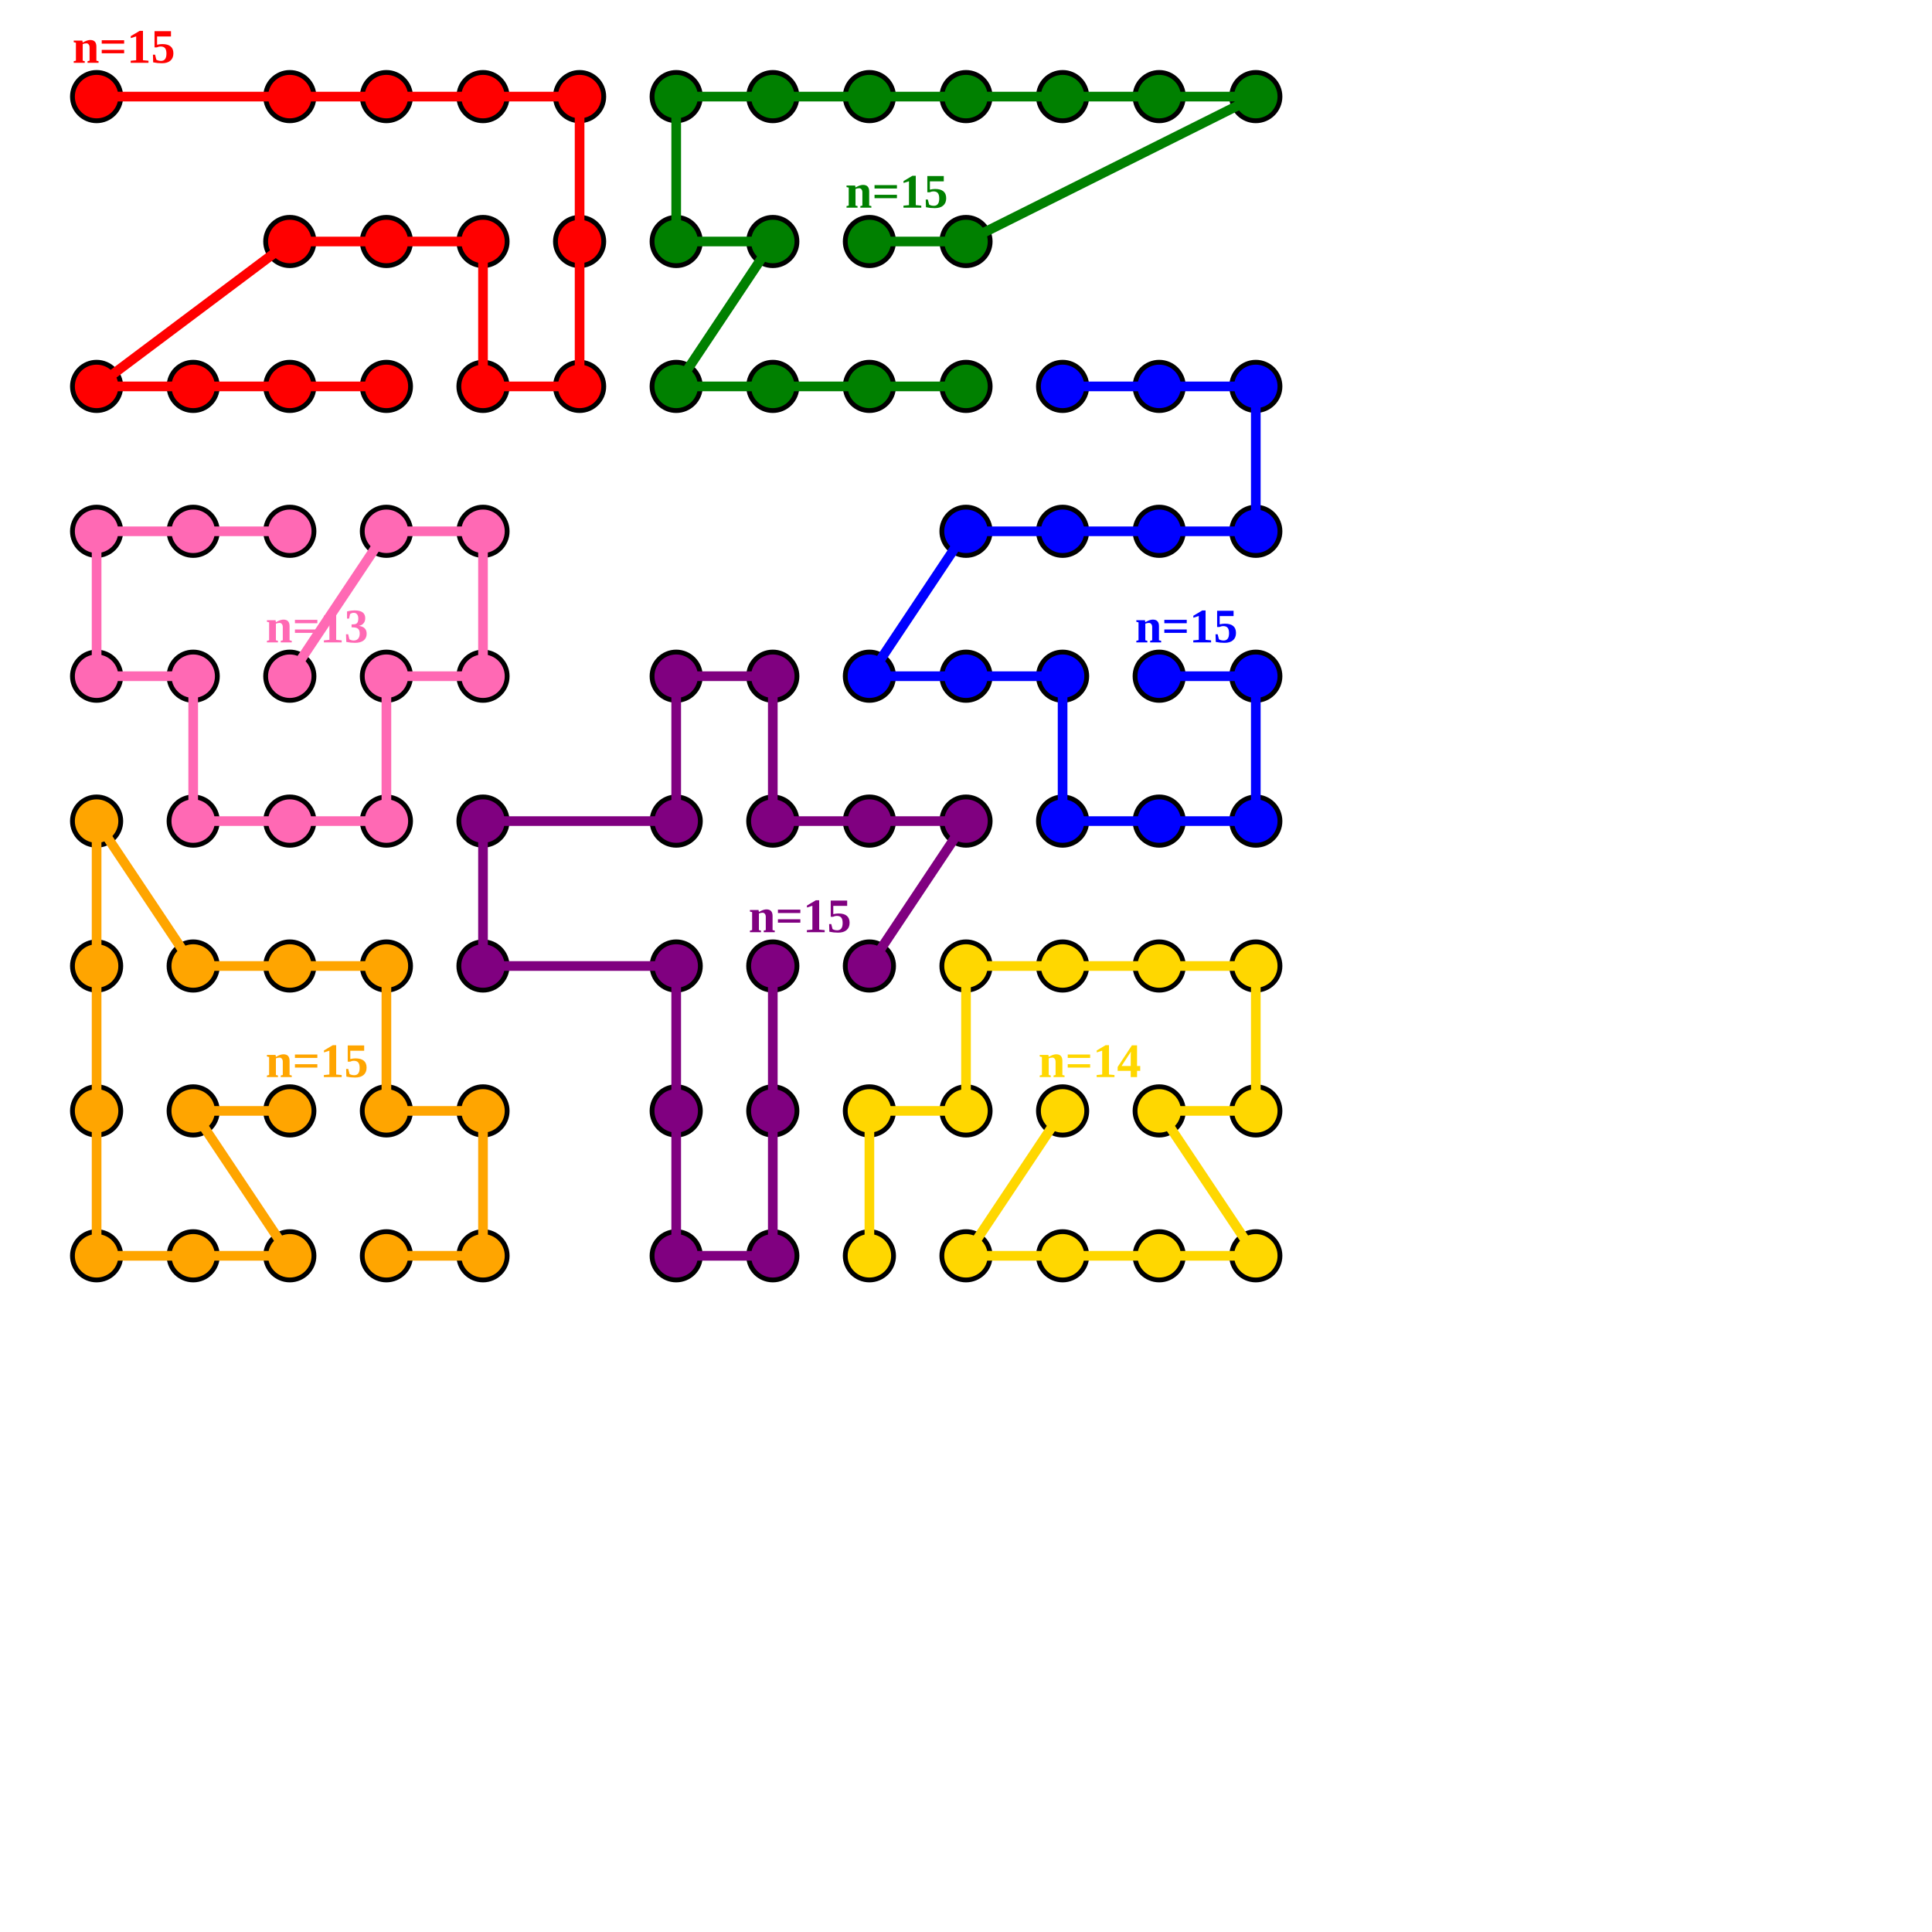
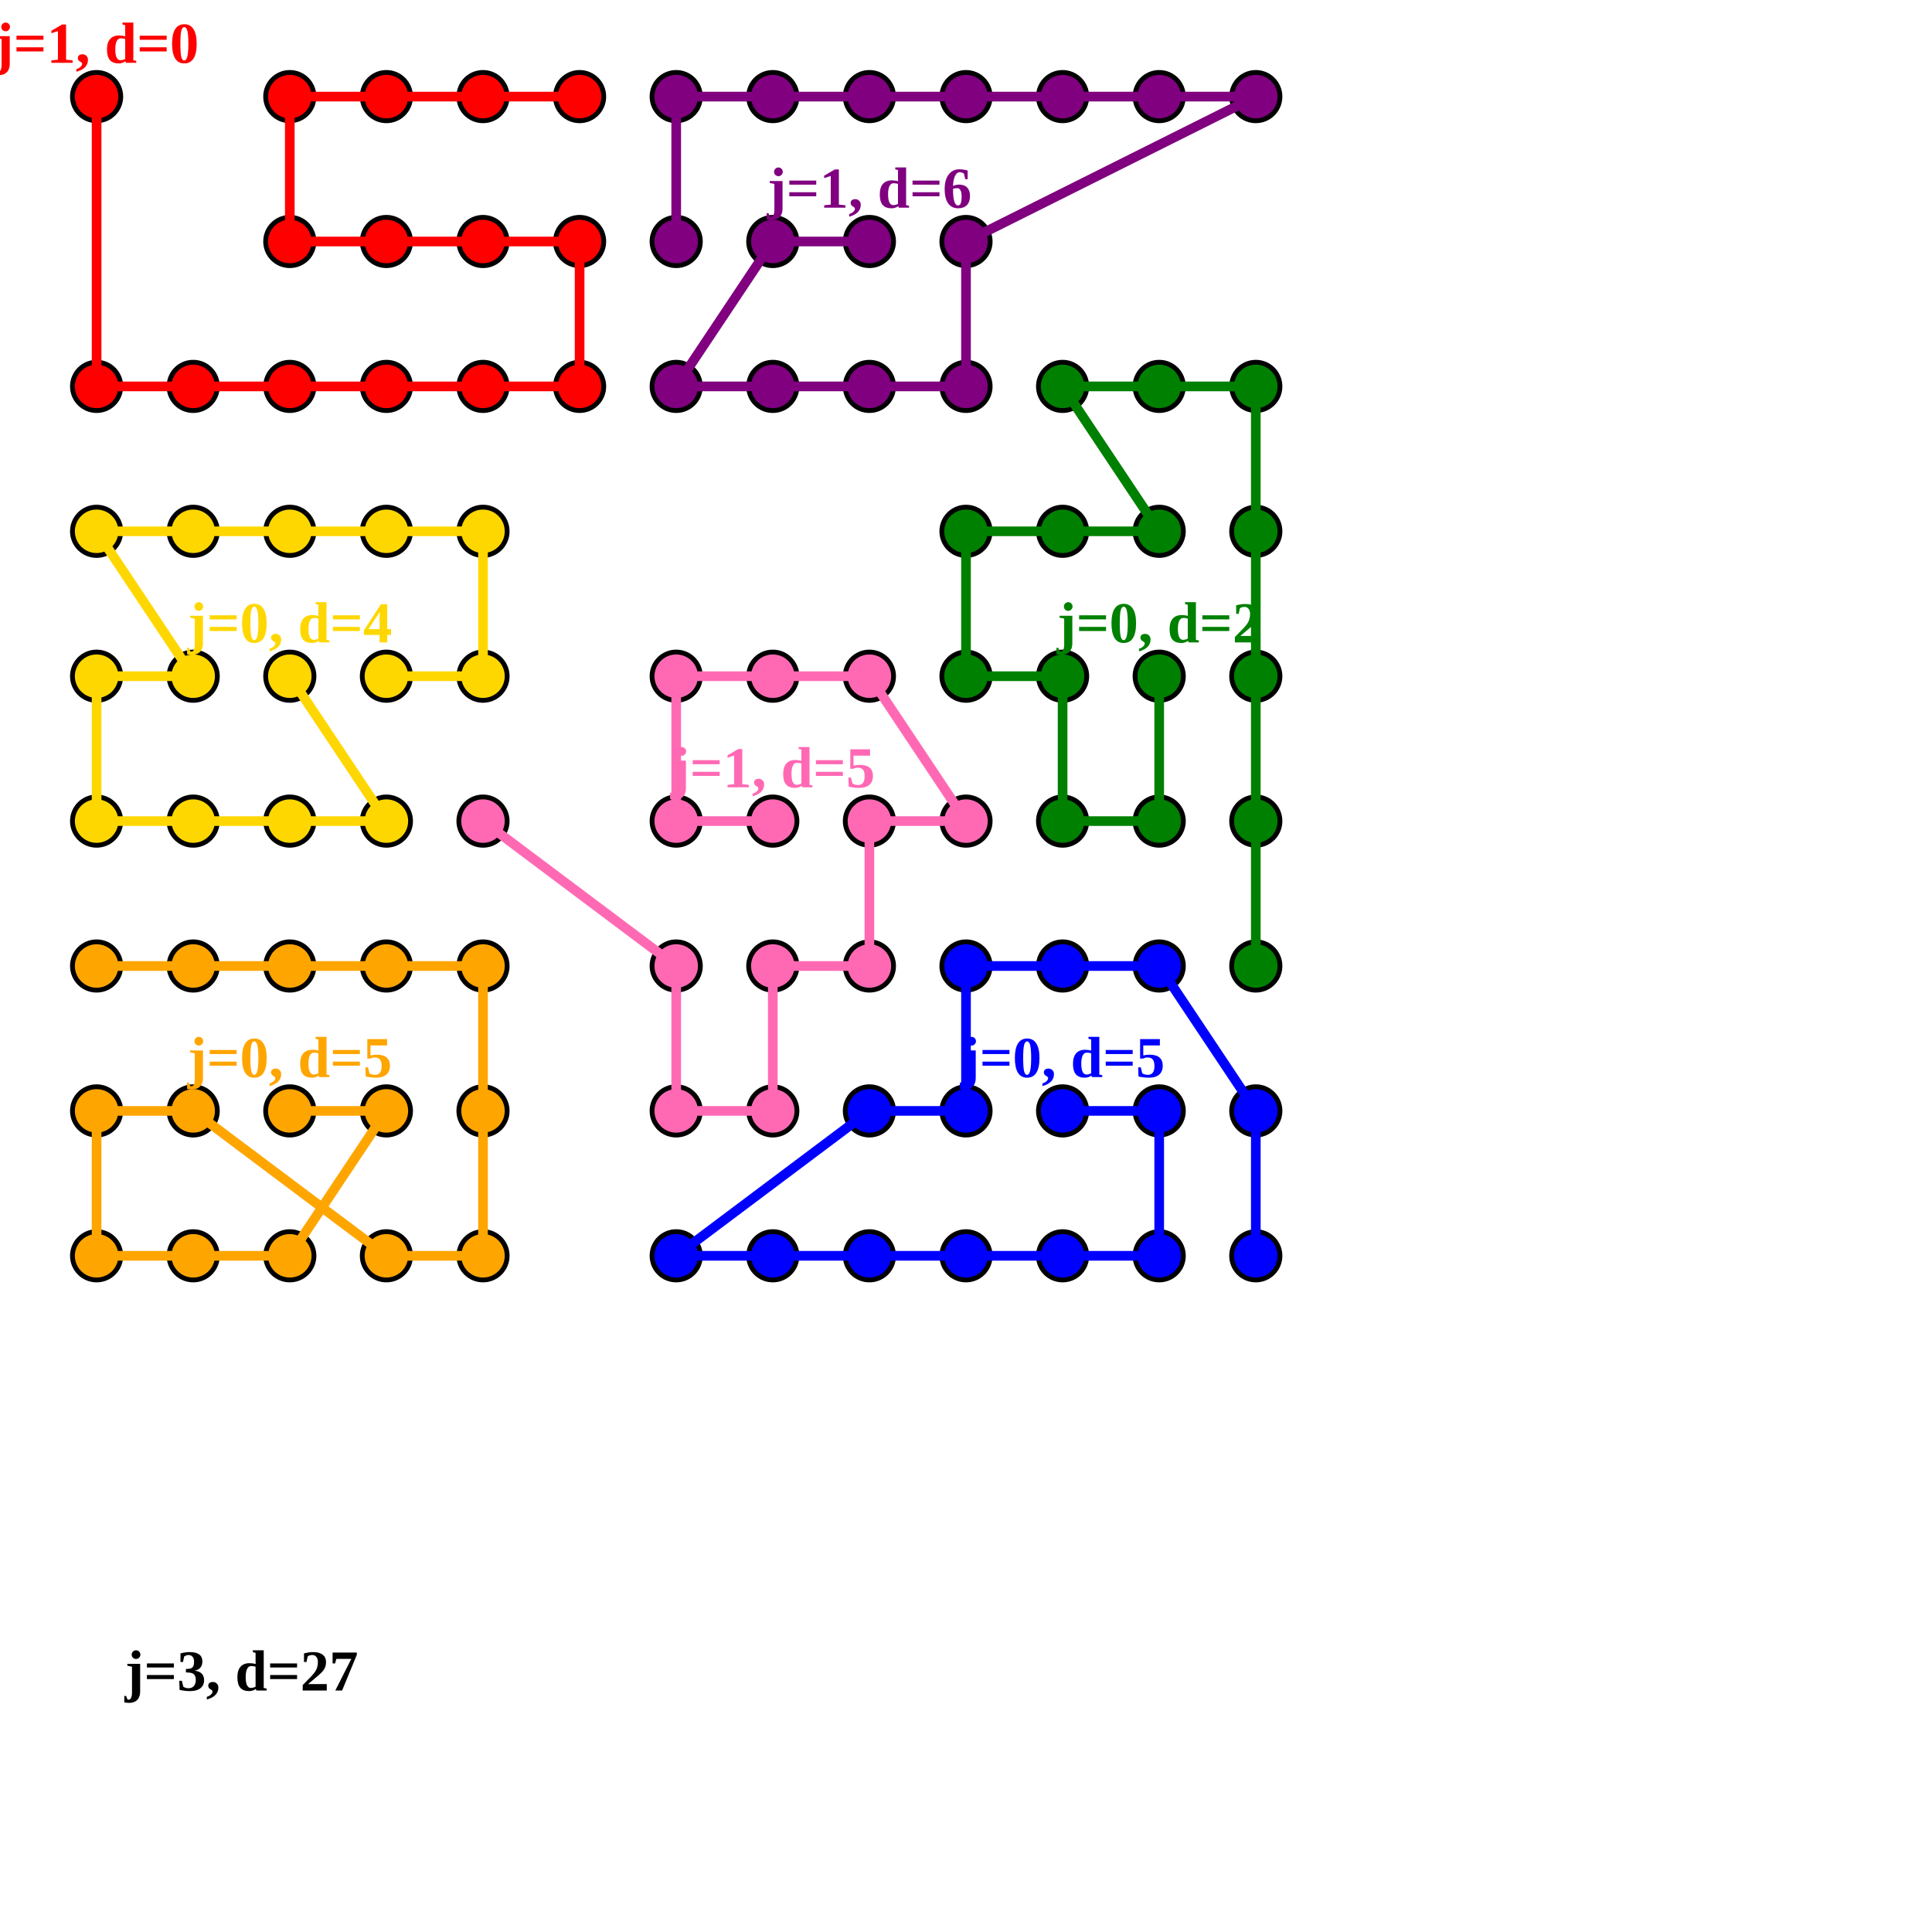
<svg height="400" width="400">
  <rect width="100%" height="100%" fill="white" />
  <circle cx="20" cy="20" r="5" stroke="black" stroke-width="1" fill="red" />
+   <circle cx="20" cy="80" r="5" stroke="black" stroke-width="1" fill="red" />
+   <circle cx="40" cy="80" r="5" stroke="black" stroke-width="1" fill="red" />
+   <circle cx="60" cy="80" r="5" stroke="black" stroke-width="1" fill="red" />
+   <circle cx="80" cy="80" r="5" stroke="black" stroke-width="1" fill="red" />
+   <circle cx="100" cy="80" r="5" stroke="black" stroke-width="1" fill="red" />
+   <circle cx="120" cy="80" r="5" stroke="black" stroke-width="1" fill="red" />
+   <circle cx="120" cy="50" r="5" stroke="black" stroke-width="1" fill="red" />
+   <circle cx="100" cy="50" r="5" stroke="black" stroke-width="1" fill="red" />
+   <circle cx="80" cy="50" r="5" stroke="black" stroke-width="1" fill="red" />
+   <circle cx="60" cy="50" r="5" stroke="black" stroke-width="1" fill="red" />
  <circle cx="60" cy="20" r="5" stroke="black" stroke-width="1" fill="red" />
  <circle cx="80" cy="20" r="5" stroke="black" stroke-width="1" fill="red" />
  <circle cx="100" cy="20" r="5" stroke="black" stroke-width="1" fill="red" />
  <circle cx="120" cy="20" r="5" stroke="black" stroke-width="1" fill="red" />
-   <circle cx="120" cy="50" r="5" stroke="black" stroke-width="1" fill="red" />
-   <circle cx="120" cy="80" r="5" stroke="black" stroke-width="1" fill="red" />
-   <circle cx="100" cy="80" r="5" stroke="black" stroke-width="1" fill="red" />
-   <circle cx="100" cy="50" r="5" stroke="black" stroke-width="1" fill="red" />
-   <circle cx="80" cy="50" r="5" stroke="black" stroke-width="1" fill="red" />
-   <circle cx="60" cy="50" r="5" stroke="black" stroke-width="1" fill="red" />
-   <circle cx="20" cy="80" r="5" stroke="black" stroke-width="1" fill="red" />
-   <circle cx="40" cy="80" r="5" stroke="black" stroke-width="1" fill="red" />
-   <circle cx="60" cy="80" r="5" stroke="black" stroke-width="1" fill="red" />
-   <circle cx="80" cy="80" r="5" stroke="black" stroke-width="1" fill="red" />
-   <polyline points="20,20 60,20 80,20 100,20 120,20 120,50 120,80 100,80 100,50 80,50 60,50 20,80 40,80 60,80 80,80 " fill="none" stroke="red" stroke-width="2" />
-   <text x="15" y="13" font-size="10" font-weight="700" fill="red">n=15</text>
-   <circle cx="180" cy="50" r="5" stroke="black" stroke-width="1" fill="green" />
-   <circle cx="200" cy="50" r="5" stroke="black" stroke-width="1" fill="green" />
-   <circle cx="260" cy="20" r="5" stroke="black" stroke-width="1" fill="green" />
-   <circle cx="240" cy="20" r="5" stroke="black" stroke-width="1" fill="green" />
-   <circle cx="220" cy="20" r="5" stroke="black" stroke-width="1" fill="green" />
-   <circle cx="200" cy="20" r="5" stroke="black" stroke-width="1" fill="green" />
-   <circle cx="180" cy="20" r="5" stroke="black" stroke-width="1" fill="green" />
-   <circle cx="160" cy="20" r="5" stroke="black" stroke-width="1" fill="green" />
-   <circle cx="140" cy="20" r="5" stroke="black" stroke-width="1" fill="green" />
-   <circle cx="140" cy="50" r="5" stroke="black" stroke-width="1" fill="green" />
-   <circle cx="160" cy="50" r="5" stroke="black" stroke-width="1" fill="green" />
-   <circle cx="140" cy="80" r="5" stroke="black" stroke-width="1" fill="green" />
-   <circle cx="160" cy="80" r="5" stroke="black" stroke-width="1" fill="green" />
-   <circle cx="180" cy="80" r="5" stroke="black" stroke-width="1" fill="green" />
-   <circle cx="200" cy="80" r="5" stroke="black" stroke-width="1" fill="green" />
-   <polyline points="180,50 200,50 260,20 240,20 220,20 200,20 180,20 160,20 140,20 140,50 160,50 140,80 160,80 180,80 200,80 " fill="none" stroke="green" stroke-width="2" />
-   <text x="175" y="43" font-size="10" font-weight="700" fill="green">n=15</text>
-   <circle cx="240" cy="140" r="5" stroke="black" stroke-width="1" fill="blue" />
-   <circle cx="260" cy="140" r="5" stroke="black" stroke-width="1" fill="blue" />
-   <circle cx="260" cy="170" r="5" stroke="black" stroke-width="1" fill="blue" />
-   <circle cx="240" cy="170" r="5" stroke="black" stroke-width="1" fill="blue" />
-   <circle cx="220" cy="170" r="5" stroke="black" stroke-width="1" fill="blue" />
-   <circle cx="220" cy="140" r="5" stroke="black" stroke-width="1" fill="blue" />
-   <circle cx="200" cy="140" r="5" stroke="black" stroke-width="1" fill="blue" />
-   <circle cx="180" cy="140" r="5" stroke="black" stroke-width="1" fill="blue" />
-   <circle cx="200" cy="110" r="5" stroke="black" stroke-width="1" fill="blue" />
-   <circle cx="220" cy="110" r="5" stroke="black" stroke-width="1" fill="blue" />
-   <circle cx="240" cy="110" r="5" stroke="black" stroke-width="1" fill="blue" />
-   <circle cx="260" cy="110" r="5" stroke="black" stroke-width="1" fill="blue" />
-   <circle cx="260" cy="80" r="5" stroke="black" stroke-width="1" fill="blue" />
-   <circle cx="240" cy="80" r="5" stroke="black" stroke-width="1" fill="blue" />
-   <circle cx="220" cy="80" r="5" stroke="black" stroke-width="1" fill="blue" />
-   <polyline points="240,140 260,140 260,170 240,170 220,170 220,140 200,140 180,140 200,110 220,110 240,110 260,110 260,80 240,80 220,80 " fill="none" stroke="blue" stroke-width="2" />
-   <text x="235" y="133" font-size="10" font-weight="700" fill="blue">n=15</text>
+   <polyline points="20,20 20,80 40,80 60,80 80,80 100,80 120,80 120,50 100,50 80,50 60,50 60,20 80,20 100,20 120,20 " fill="none" stroke="red" stroke-width="2" />
+   <text x="20" y="13" font-size="12" font-weight="700" fill="red" text-anchor="middle">
+             j=1, d=0
+             </text>
+   <circle cx="240" cy="140" r="5" stroke="black" stroke-width="1" fill="green" />
+   <circle cx="240" cy="170" r="5" stroke="black" stroke-width="1" fill="green" />
+   <circle cx="220" cy="170" r="5" stroke="black" stroke-width="1" fill="green" />
+   <circle cx="220" cy="140" r="5" stroke="black" stroke-width="1" fill="green" />
+   <circle cx="200" cy="140" r="5" stroke="black" stroke-width="1" fill="green" />
+   <circle cx="200" cy="110" r="5" stroke="black" stroke-width="1" fill="green" />
+   <circle cx="220" cy="110" r="5" stroke="black" stroke-width="1" fill="green" />
+   <circle cx="240" cy="110" r="5" stroke="black" stroke-width="1" fill="green" />
+   <circle cx="220" cy="80" r="5" stroke="black" stroke-width="1" fill="green" />
+   <circle cx="240" cy="80" r="5" stroke="black" stroke-width="1" fill="green" />
+   <circle cx="260" cy="80" r="5" stroke="black" stroke-width="1" fill="green" />
+   <circle cx="260" cy="110" r="5" stroke="black" stroke-width="1" fill="green" />
+   <circle cx="260" cy="140" r="5" stroke="black" stroke-width="1" fill="green" />
+   <circle cx="260" cy="170" r="5" stroke="black" stroke-width="1" fill="green" />
+   <circle cx="260" cy="200" r="5" stroke="black" stroke-width="1" fill="green" />
+   <polyline points="240,140 240,170 220,170 220,140 200,140 200,110 220,110 240,110 220,80 240,80 260,80 260,110 260,140 260,170 260,200 " fill="none" stroke="green" stroke-width="2" />
+   <text x="240" y="133" font-size="12" font-weight="700" fill="green" text-anchor="middle">
+             j=0, d=2
+             </text>
+   <circle cx="220" cy="230" r="5" stroke="black" stroke-width="1" fill="blue" />
+   <circle cx="240" cy="230" r="5" stroke="black" stroke-width="1" fill="blue" />
+   <circle cx="240" cy="260" r="5" stroke="black" stroke-width="1" fill="blue" />
+   <circle cx="220" cy="260" r="5" stroke="black" stroke-width="1" fill="blue" />
+   <circle cx="200" cy="260" r="5" stroke="black" stroke-width="1" fill="blue" />
+   <circle cx="180" cy="260" r="5" stroke="black" stroke-width="1" fill="blue" />
+   <circle cx="160" cy="260" r="5" stroke="black" stroke-width="1" fill="blue" />
+   <circle cx="140" cy="260" r="5" stroke="black" stroke-width="1" fill="blue" />
+   <circle cx="180" cy="230" r="5" stroke="black" stroke-width="1" fill="blue" />
+   <circle cx="200" cy="230" r="5" stroke="black" stroke-width="1" fill="blue" />
+   <circle cx="200" cy="200" r="5" stroke="black" stroke-width="1" fill="blue" />
+   <circle cx="220" cy="200" r="5" stroke="black" stroke-width="1" fill="blue" />
+   <circle cx="240" cy="200" r="5" stroke="black" stroke-width="1" fill="blue" />
+   <circle cx="260" cy="230" r="5" stroke="black" stroke-width="1" fill="blue" />
+   <circle cx="260" cy="260" r="5" stroke="black" stroke-width="1" fill="blue" />
+   <polyline points="220,230 240,230 240,260 220,260 200,260 180,260 160,260 140,260 180,230 200,230 200,200 220,200 240,200 260,230 260,260 " fill="none" stroke="blue" stroke-width="2" />
+   <text x="220" y="223" font-size="12" font-weight="700" fill="blue" text-anchor="middle">
+             j=0, d=5
+             </text>
  <circle cx="60" cy="230" r="5" stroke="black" stroke-width="1" fill="orange" />
-   <circle cx="40" cy="230" r="5" stroke="black" stroke-width="1" fill="orange" />
+   <circle cx="80" cy="230" r="5" stroke="black" stroke-width="1" fill="orange" />
  <circle cx="60" cy="260" r="5" stroke="black" stroke-width="1" fill="orange" />
  <circle cx="40" cy="260" r="5" stroke="black" stroke-width="1" fill="orange" />
  <circle cx="20" cy="260" r="5" stroke="black" stroke-width="1" fill="orange" />
  <circle cx="20" cy="230" r="5" stroke="black" stroke-width="1" fill="orange" />
+   <circle cx="40" cy="230" r="5" stroke="black" stroke-width="1" fill="orange" />
+   <circle cx="80" cy="260" r="5" stroke="black" stroke-width="1" fill="orange" />
+   <circle cx="100" cy="260" r="5" stroke="black" stroke-width="1" fill="orange" />
+   <circle cx="100" cy="230" r="5" stroke="black" stroke-width="1" fill="orange" />
+   <circle cx="100" cy="200" r="5" stroke="black" stroke-width="1" fill="orange" />
+   <circle cx="80" cy="200" r="5" stroke="black" stroke-width="1" fill="orange" />
+   <circle cx="60" cy="200" r="5" stroke="black" stroke-width="1" fill="orange" />
+   <circle cx="40" cy="200" r="5" stroke="black" stroke-width="1" fill="orange" />
  <circle cx="20" cy="200" r="5" stroke="black" stroke-width="1" fill="orange" />
-   <circle cx="20" cy="170" r="5" stroke="black" stroke-width="1" fill="orange" />
-   <circle cx="40" cy="200" r="5" stroke="black" stroke-width="1" fill="orange" />
-   <circle cx="60" cy="200" r="5" stroke="black" stroke-width="1" fill="orange" />
-   <circle cx="80" cy="200" r="5" stroke="black" stroke-width="1" fill="orange" />
-   <circle cx="80" cy="230" r="5" stroke="black" stroke-width="1" fill="orange" />
-   <circle cx="100" cy="230" r="5" stroke="black" stroke-width="1" fill="orange" />
-   <circle cx="100" cy="260" r="5" stroke="black" stroke-width="1" fill="orange" />
-   <circle cx="80" cy="260" r="5" stroke="black" stroke-width="1" fill="orange" />
-   <polyline points="60,230 40,230 60,260 40,260 20,260 20,230 20,200 20,170 40,200 60,200 80,200 80,230 100,230 100,260 80,260 " fill="none" stroke="orange" stroke-width="2" />
-   <text x="55" y="223" font-size="10" font-weight="700" fill="orange">n=15</text>
-   <circle cx="160" cy="200" r="5" stroke="black" stroke-width="1" fill="purple" />
-   <circle cx="160" cy="230" r="5" stroke="black" stroke-width="1" fill="purple" />
-   <circle cx="160" cy="260" r="5" stroke="black" stroke-width="1" fill="purple" />
-   <circle cx="140" cy="260" r="5" stroke="black" stroke-width="1" fill="purple" />
-   <circle cx="140" cy="230" r="5" stroke="black" stroke-width="1" fill="purple" />
-   <circle cx="140" cy="200" r="5" stroke="black" stroke-width="1" fill="purple" />
-   <circle cx="100" cy="200" r="5" stroke="black" stroke-width="1" fill="purple" />
-   <circle cx="100" cy="170" r="5" stroke="black" stroke-width="1" fill="purple" />
-   <circle cx="140" cy="170" r="5" stroke="black" stroke-width="1" fill="purple" />
-   <circle cx="140" cy="140" r="5" stroke="black" stroke-width="1" fill="purple" />
-   <circle cx="160" cy="140" r="5" stroke="black" stroke-width="1" fill="purple" />
-   <circle cx="160" cy="170" r="5" stroke="black" stroke-width="1" fill="purple" />
-   <circle cx="180" cy="170" r="5" stroke="black" stroke-width="1" fill="purple" />
-   <circle cx="200" cy="170" r="5" stroke="black" stroke-width="1" fill="purple" />
-   <circle cx="180" cy="200" r="5" stroke="black" stroke-width="1" fill="purple" />
-   <polyline points="160,200 160,230 160,260 140,260 140,230 140,200 100,200 100,170 140,170 140,140 160,140 160,170 180,170 200,170 180,200 " fill="none" stroke="purple" stroke-width="2" />
-   <text x="155" y="193" font-size="10" font-weight="700" fill="purple">n=15</text>
-   <circle cx="220" cy="230" r="5" stroke="black" stroke-width="1" fill="gold" />
-   <circle cx="200" cy="260" r="5" stroke="black" stroke-width="1" fill="gold" />
-   <circle cx="220" cy="260" r="5" stroke="black" stroke-width="1" fill="gold" />
-   <circle cx="240" cy="260" r="5" stroke="black" stroke-width="1" fill="gold" />
-   <circle cx="260" cy="260" r="5" stroke="black" stroke-width="1" fill="gold" />
-   <circle cx="240" cy="230" r="5" stroke="black" stroke-width="1" fill="gold" />
-   <circle cx="260" cy="230" r="5" stroke="black" stroke-width="1" fill="gold" />
-   <circle cx="260" cy="200" r="5" stroke="black" stroke-width="1" fill="gold" />
-   <circle cx="240" cy="200" r="5" stroke="black" stroke-width="1" fill="gold" />
-   <circle cx="220" cy="200" r="5" stroke="black" stroke-width="1" fill="gold" />
-   <circle cx="200" cy="200" r="5" stroke="black" stroke-width="1" fill="gold" />
-   <circle cx="200" cy="230" r="5" stroke="black" stroke-width="1" fill="gold" />
-   <circle cx="180" cy="230" r="5" stroke="black" stroke-width="1" fill="gold" />
-   <circle cx="180" cy="260" r="5" stroke="black" stroke-width="1" fill="gold" />
-   <polyline points="220,230 200,260 220,260 240,260 260,260 240,230 260,230 260,200 240,200 220,200 200,200 200,230 180,230 180,260 " fill="none" stroke="gold" stroke-width="2" />
-   <text x="215" y="223" font-size="10" font-weight="700" fill="gold">n=14</text>
-   <circle cx="60" cy="140" r="5" stroke="black" stroke-width="1" fill="hotpink" />
-   <circle cx="80" cy="110" r="5" stroke="black" stroke-width="1" fill="hotpink" />
-   <circle cx="100" cy="110" r="5" stroke="black" stroke-width="1" fill="hotpink" />
-   <circle cx="100" cy="140" r="5" stroke="black" stroke-width="1" fill="hotpink" />
-   <circle cx="80" cy="140" r="5" stroke="black" stroke-width="1" fill="hotpink" />
-   <circle cx="80" cy="170" r="5" stroke="black" stroke-width="1" fill="hotpink" />
-   <circle cx="60" cy="170" r="5" stroke="black" stroke-width="1" fill="hotpink" />
-   <circle cx="40" cy="170" r="5" stroke="black" stroke-width="1" fill="hotpink" />
-   <circle cx="40" cy="140" r="5" stroke="black" stroke-width="1" fill="hotpink" />
-   <circle cx="20" cy="140" r="5" stroke="black" stroke-width="1" fill="hotpink" />
-   <circle cx="20" cy="110" r="5" stroke="black" stroke-width="1" fill="hotpink" />
-   <circle cx="40" cy="110" r="5" stroke="black" stroke-width="1" fill="hotpink" />
-   <circle cx="60" cy="110" r="5" stroke="black" stroke-width="1" fill="hotpink" />
-   <polyline points="60,140 80,110 100,110 100,140 80,140 80,170 60,170 40,170 40,140 20,140 20,110 40,110 60,110 " fill="none" stroke="hotpink" stroke-width="2" />
-   <text x="55" y="133" font-size="10" font-weight="700" fill="hotpink">n=13</text>
+   <polyline points="60,230 80,230 60,260 40,260 20,260 20,230 40,230 80,260 100,260 100,230 100,200 80,200 60,200 40,200 20,200 " fill="none" stroke="orange" stroke-width="2" />
+   <text x="60" y="223" font-size="12" font-weight="700" fill="orange" text-anchor="middle">
+             j=0, d=5
+             </text>
+   <circle cx="180" cy="50" r="5" stroke="black" stroke-width="1" fill="purple" />
+   <circle cx="160" cy="50" r="5" stroke="black" stroke-width="1" fill="purple" />
+   <circle cx="140" cy="80" r="5" stroke="black" stroke-width="1" fill="purple" />
+   <circle cx="160" cy="80" r="5" stroke="black" stroke-width="1" fill="purple" />
+   <circle cx="180" cy="80" r="5" stroke="black" stroke-width="1" fill="purple" />
+   <circle cx="200" cy="80" r="5" stroke="black" stroke-width="1" fill="purple" />
+   <circle cx="200" cy="50" r="5" stroke="black" stroke-width="1" fill="purple" />
+   <circle cx="260" cy="20" r="5" stroke="black" stroke-width="1" fill="purple" />
+   <circle cx="240" cy="20" r="5" stroke="black" stroke-width="1" fill="purple" />
+   <circle cx="220" cy="20" r="5" stroke="black" stroke-width="1" fill="purple" />
+   <circle cx="200" cy="20" r="5" stroke="black" stroke-width="1" fill="purple" />
+   <circle cx="180" cy="20" r="5" stroke="black" stroke-width="1" fill="purple" />
+   <circle cx="160" cy="20" r="5" stroke="black" stroke-width="1" fill="purple" />
+   <circle cx="140" cy="20" r="5" stroke="black" stroke-width="1" fill="purple" />
+   <circle cx="140" cy="50" r="5" stroke="black" stroke-width="1" fill="purple" />
+   <polyline points="180,50 160,50 140,80 160,80 180,80 200,80 200,50 260,20 240,20 220,20 200,20 180,20 160,20 140,20 140,50 " fill="none" stroke="purple" stroke-width="2" />
+   <text x="180" y="43" font-size="12" font-weight="700" fill="purple" text-anchor="middle">
+             j=1, d=6
+             </text>
+   <circle cx="60" cy="140" r="5" stroke="black" stroke-width="1" fill="gold" />
+   <circle cx="80" cy="170" r="5" stroke="black" stroke-width="1" fill="gold" />
+   <circle cx="60" cy="170" r="5" stroke="black" stroke-width="1" fill="gold" />
+   <circle cx="40" cy="170" r="5" stroke="black" stroke-width="1" fill="gold" />
+   <circle cx="20" cy="170" r="5" stroke="black" stroke-width="1" fill="gold" />
+   <circle cx="20" cy="140" r="5" stroke="black" stroke-width="1" fill="gold" />
+   <circle cx="40" cy="140" r="5" stroke="black" stroke-width="1" fill="gold" />
+   <circle cx="20" cy="110" r="5" stroke="black" stroke-width="1" fill="gold" />
+   <circle cx="40" cy="110" r="5" stroke="black" stroke-width="1" fill="gold" />
+   <circle cx="60" cy="110" r="5" stroke="black" stroke-width="1" fill="gold" />
+   <circle cx="80" cy="110" r="5" stroke="black" stroke-width="1" fill="gold" />
+   <circle cx="100" cy="110" r="5" stroke="black" stroke-width="1" fill="gold" />
+   <circle cx="100" cy="140" r="5" stroke="black" stroke-width="1" fill="gold" />
+   <circle cx="80" cy="140" r="5" stroke="black" stroke-width="1" fill="gold" />
+   <polyline points="60,140 80,170 60,170 40,170 20,170 20,140 40,140 20,110 40,110 60,110 80,110 100,110 100,140 80,140 " fill="none" stroke="gold" stroke-width="2" />
+   <text x="60" y="133" font-size="12" font-weight="700" fill="gold" text-anchor="middle">
+             j=0, d=4
+             </text>
+   <circle cx="160" cy="170" r="5" stroke="black" stroke-width="1" fill="hotpink" />
+   <circle cx="140" cy="170" r="5" stroke="black" stroke-width="1" fill="hotpink" />
+   <circle cx="140" cy="140" r="5" stroke="black" stroke-width="1" fill="hotpink" />
+   <circle cx="160" cy="140" r="5" stroke="black" stroke-width="1" fill="hotpink" />
+   <circle cx="180" cy="140" r="5" stroke="black" stroke-width="1" fill="hotpink" />
+   <circle cx="200" cy="170" r="5" stroke="black" stroke-width="1" fill="hotpink" />
+   <circle cx="180" cy="170" r="5" stroke="black" stroke-width="1" fill="hotpink" />
+   <circle cx="180" cy="200" r="5" stroke="black" stroke-width="1" fill="hotpink" />
+   <circle cx="160" cy="200" r="5" stroke="black" stroke-width="1" fill="hotpink" />
+   <circle cx="160" cy="230" r="5" stroke="black" stroke-width="1" fill="hotpink" />
+   <circle cx="140" cy="230" r="5" stroke="black" stroke-width="1" fill="hotpink" />
+   <circle cx="140" cy="200" r="5" stroke="black" stroke-width="1" fill="hotpink" />
+   <circle cx="100" cy="170" r="5" stroke="black" stroke-width="1" fill="hotpink" />
+   <polyline points="160,170 140,170 140,140 160,140 180,140 200,170 180,170 180,200 160,200 160,230 140,230 140,200 100,170 " fill="none" stroke="hotpink" stroke-width="2" />
+   <text x="160" y="163" font-size="12" font-weight="700" fill="hotpink" text-anchor="middle">
+             j=1, d=5
+             </text>
+   <text x="50" y="350" font-size="12" font-weight="700" text-anchor="middle">
+         j=3, d=27
+         </text>
</svg>
